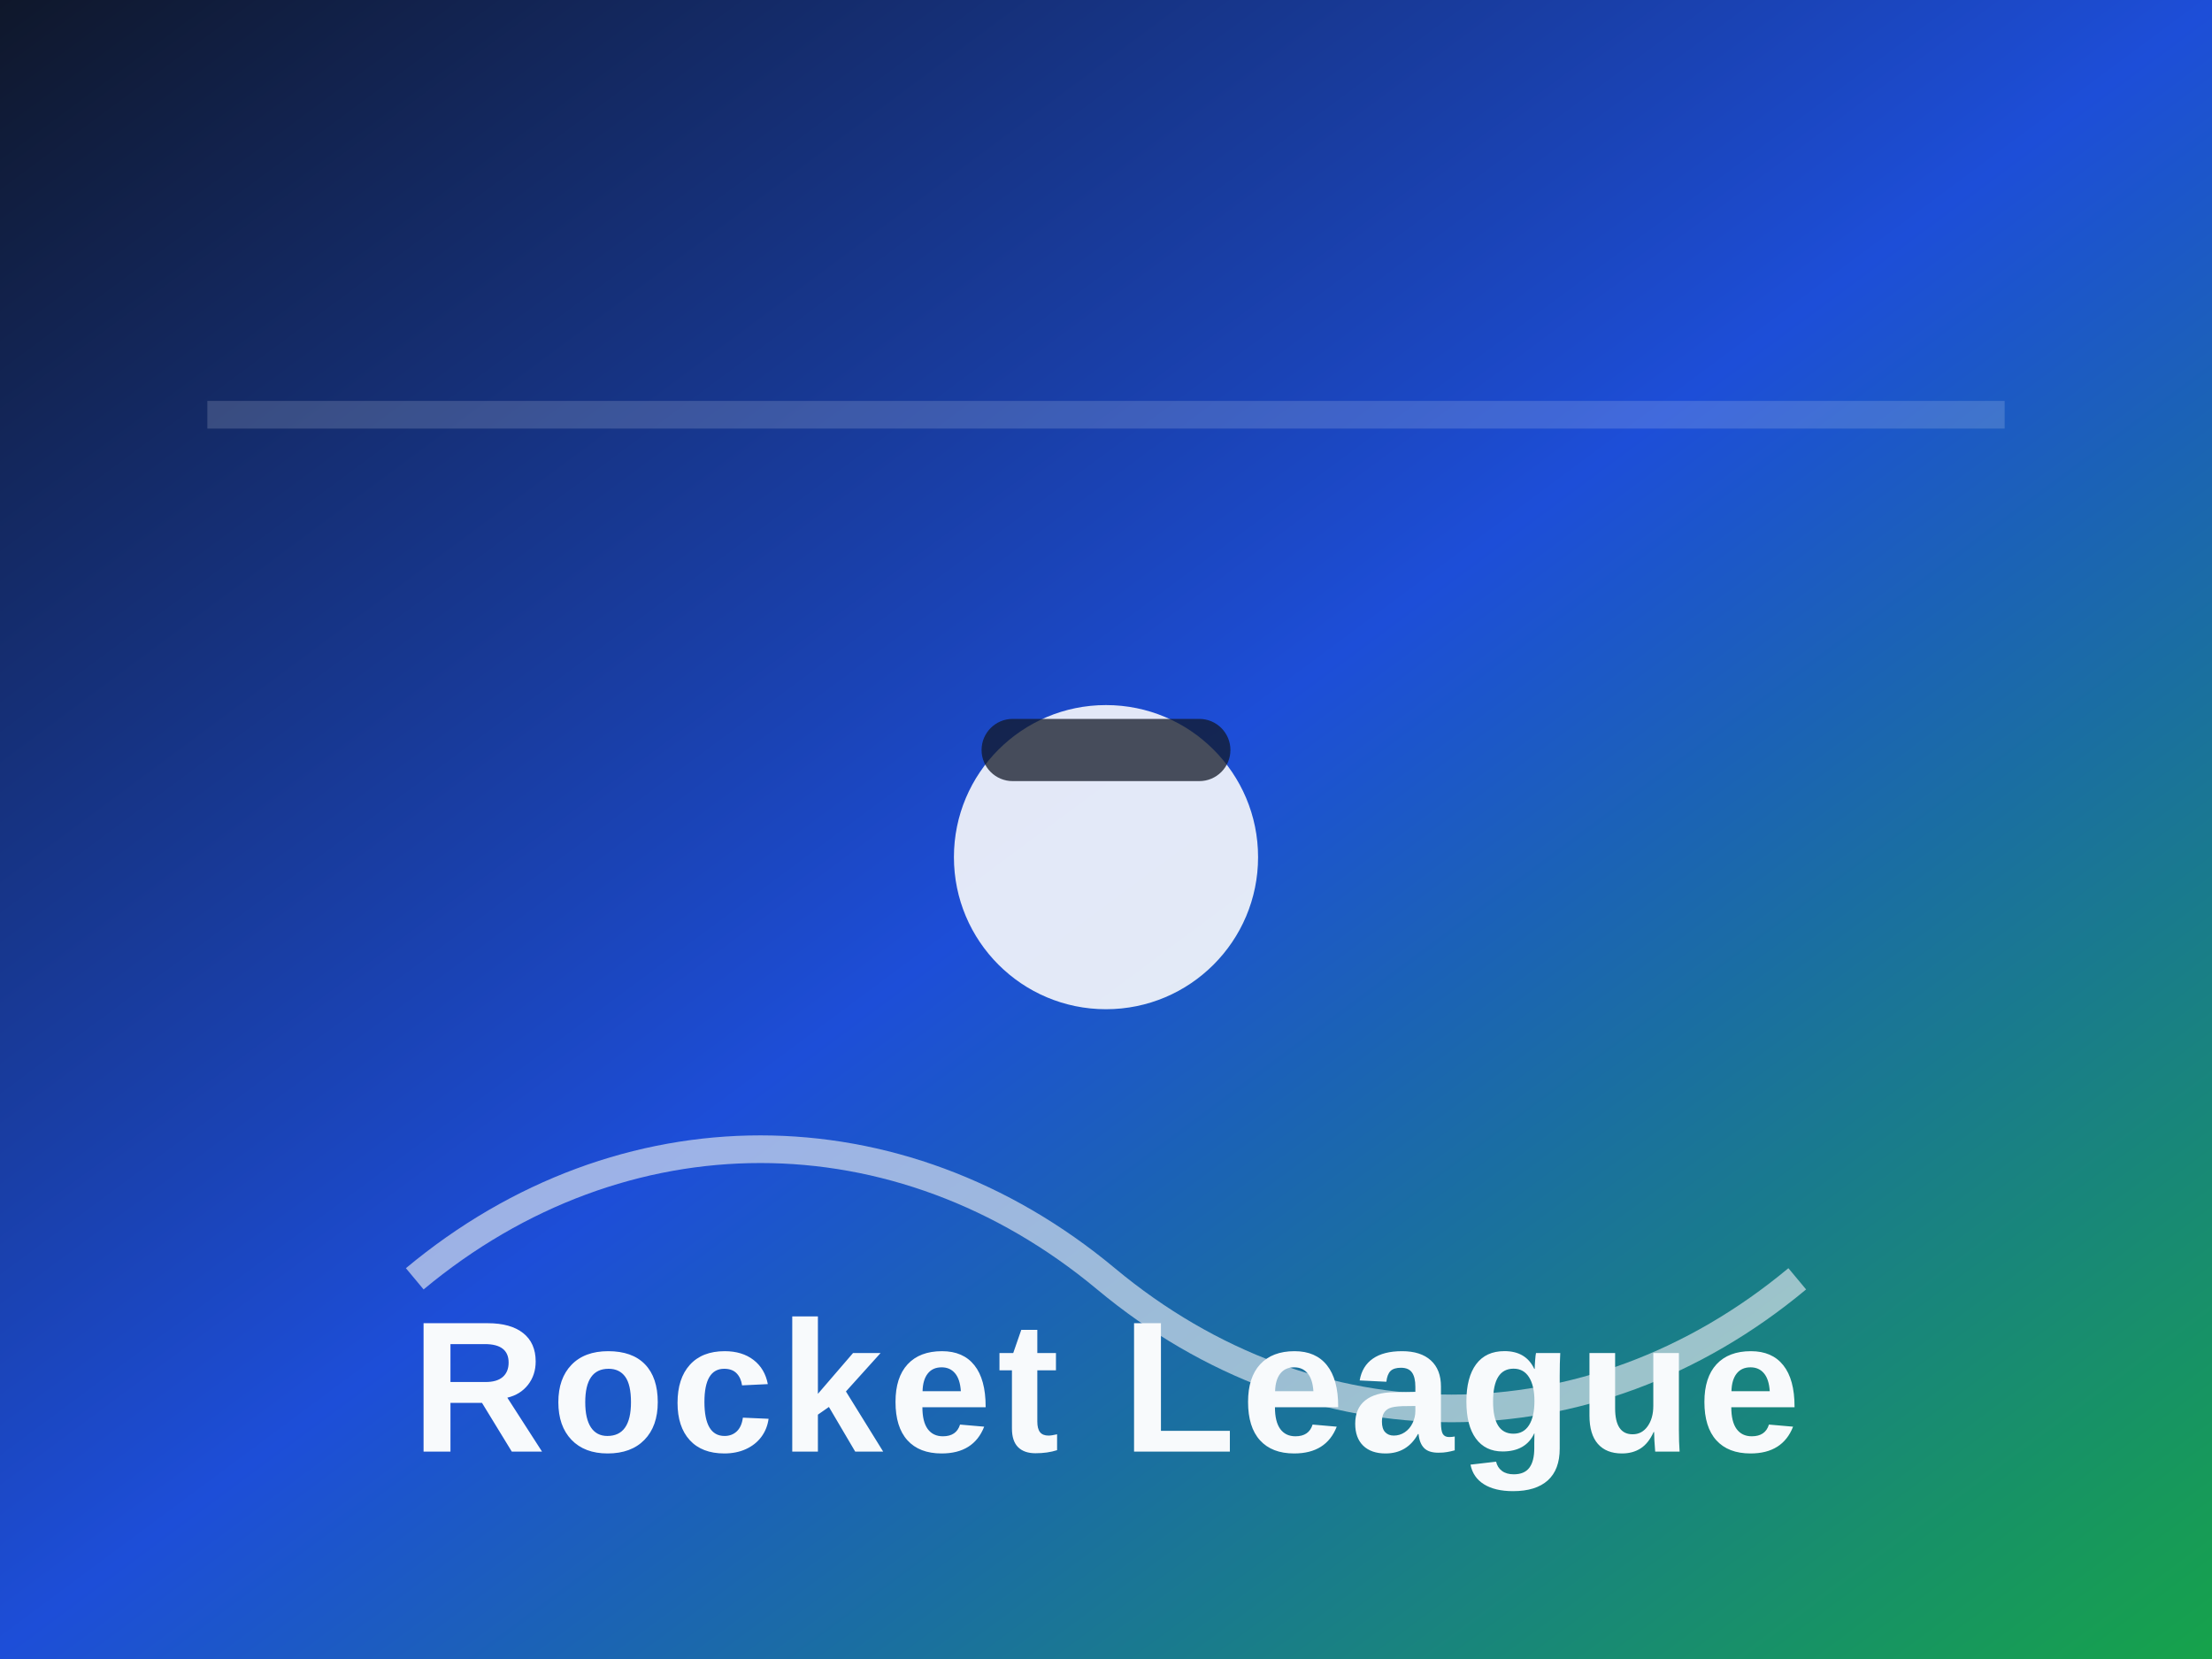
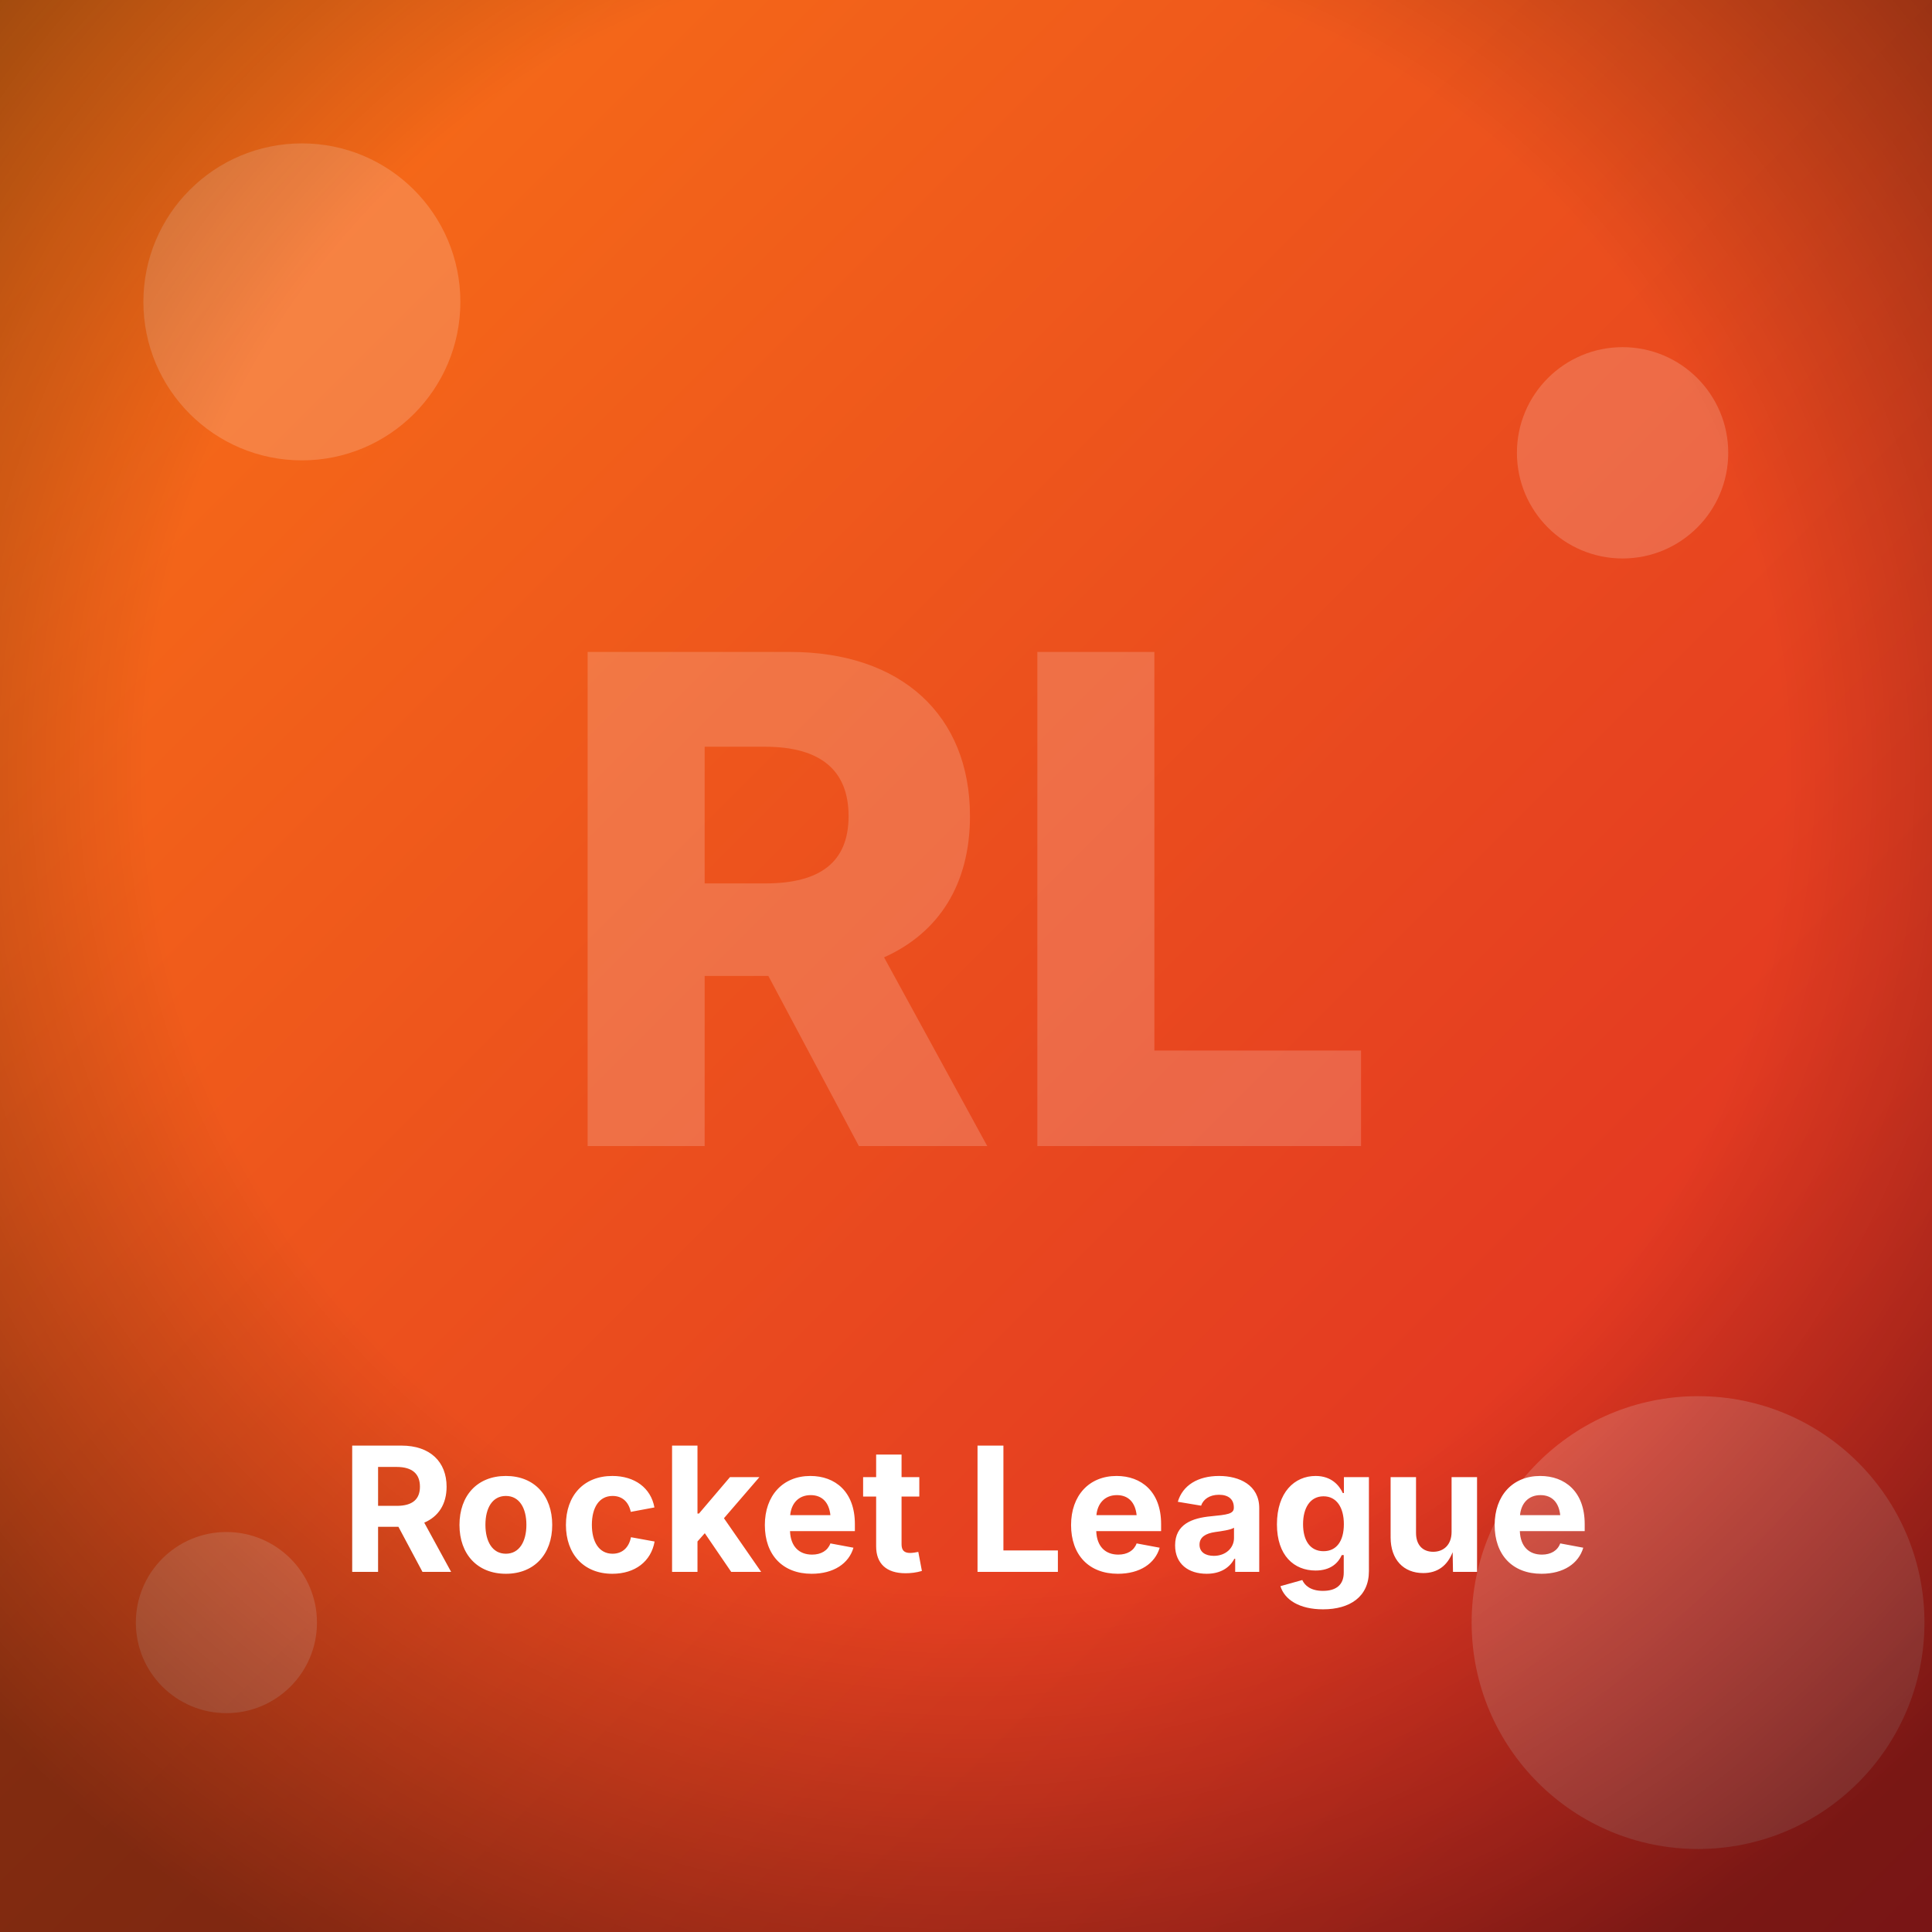
- <svg xmlns="http://www.w3.org/2000/svg" width="640" height="480" viewBox="0 0 640 480" role="img" aria-labelledby="t d">
+ <svg xmlns="http://www.w3.org/2000/svg" viewBox="0 0 512 512" width="512" height="512">
  <defs>
-     <linearGradient id="bg" x1="0" y1="0" x2="1" y2="1">
-       <stop offset="0%" stop-color="#0f172a" />
-       <stop offset="50%" stop-color="#1d4ed8" />
-       <stop offset="100%" stop-color="#16a34a" />
+     <linearGradient id="g" x1="0" y1="0" x2="1" y2="1">
+       <stop offset="0%" stop-color="#f97316" />
+       <stop offset="100%" stop-color="#dc2626" />
    </linearGradient>
+     <radialGradient id="vignette" cx="50%" cy="40%" r="70%">
+       <stop offset="60%" stop-color="rgba(0,0,0,0)" />
+       <stop offset="100%" stop-color="rgba(0,0,0,0.45)" />
+     </radialGradient>
  </defs>
-   <rect width="640" height="480" fill="url(#bg)" />
-   <g fill="none" stroke="#e2e8f0" stroke-width="8" opacity="0.65">
-     <path d="M120 370 C180 320, 260 320, 320 370 C380 420, 460 420, 520 370" />
-     <path d="M60 120 L580 120" opacity="0.28" />
+   <rect width="512" height="512" fill="url(#g)" />
+   <g opacity="0.18" fill="#fff">
+     <circle cx="80" cy="80" r="42" />
+     <circle cx="430" cy="120" r="28" />
+     <circle cx="60" cy="430" r="24" />
+     <circle cx="450" cy="430" r="60" />
  </g>
-   <circle cx="320" cy="248" r="44" fill="#f8fafc" opacity="0.9" />
-   <rect x="284" y="208" width="72" height="18" rx="9" fill="#111827" opacity="0.75" />
-   <text x="50%" y="420" text-anchor="middle" fill="#f8fafc" font-size="54" font-family="Arial, Helvetica, sans-serif" font-weight="700" letter-spacing="1.5">Rocket League</text>
+   <rect width="512" height="512" fill="url(#vignette)" />
+   <text x="50%" y="46%" font-family="ui-sans-serif,system-ui,-apple-system,Segoe UI,Inter,Helvetica,Arial,sans-serif" font-size="180" font-weight="800" fill="rgba(255,255,255,0.18)" text-anchor="middle" dominant-baseline="middle">RL</text>
+   <text x="50%" y="78%" font-family="ui-sans-serif,system-ui,-apple-system,Segoe UI,Inter,Helvetica,Arial,sans-serif" font-size="46" font-weight="700" fill="#fff" text-anchor="middle" dominant-baseline="middle">Rocket League</text>
</svg>
